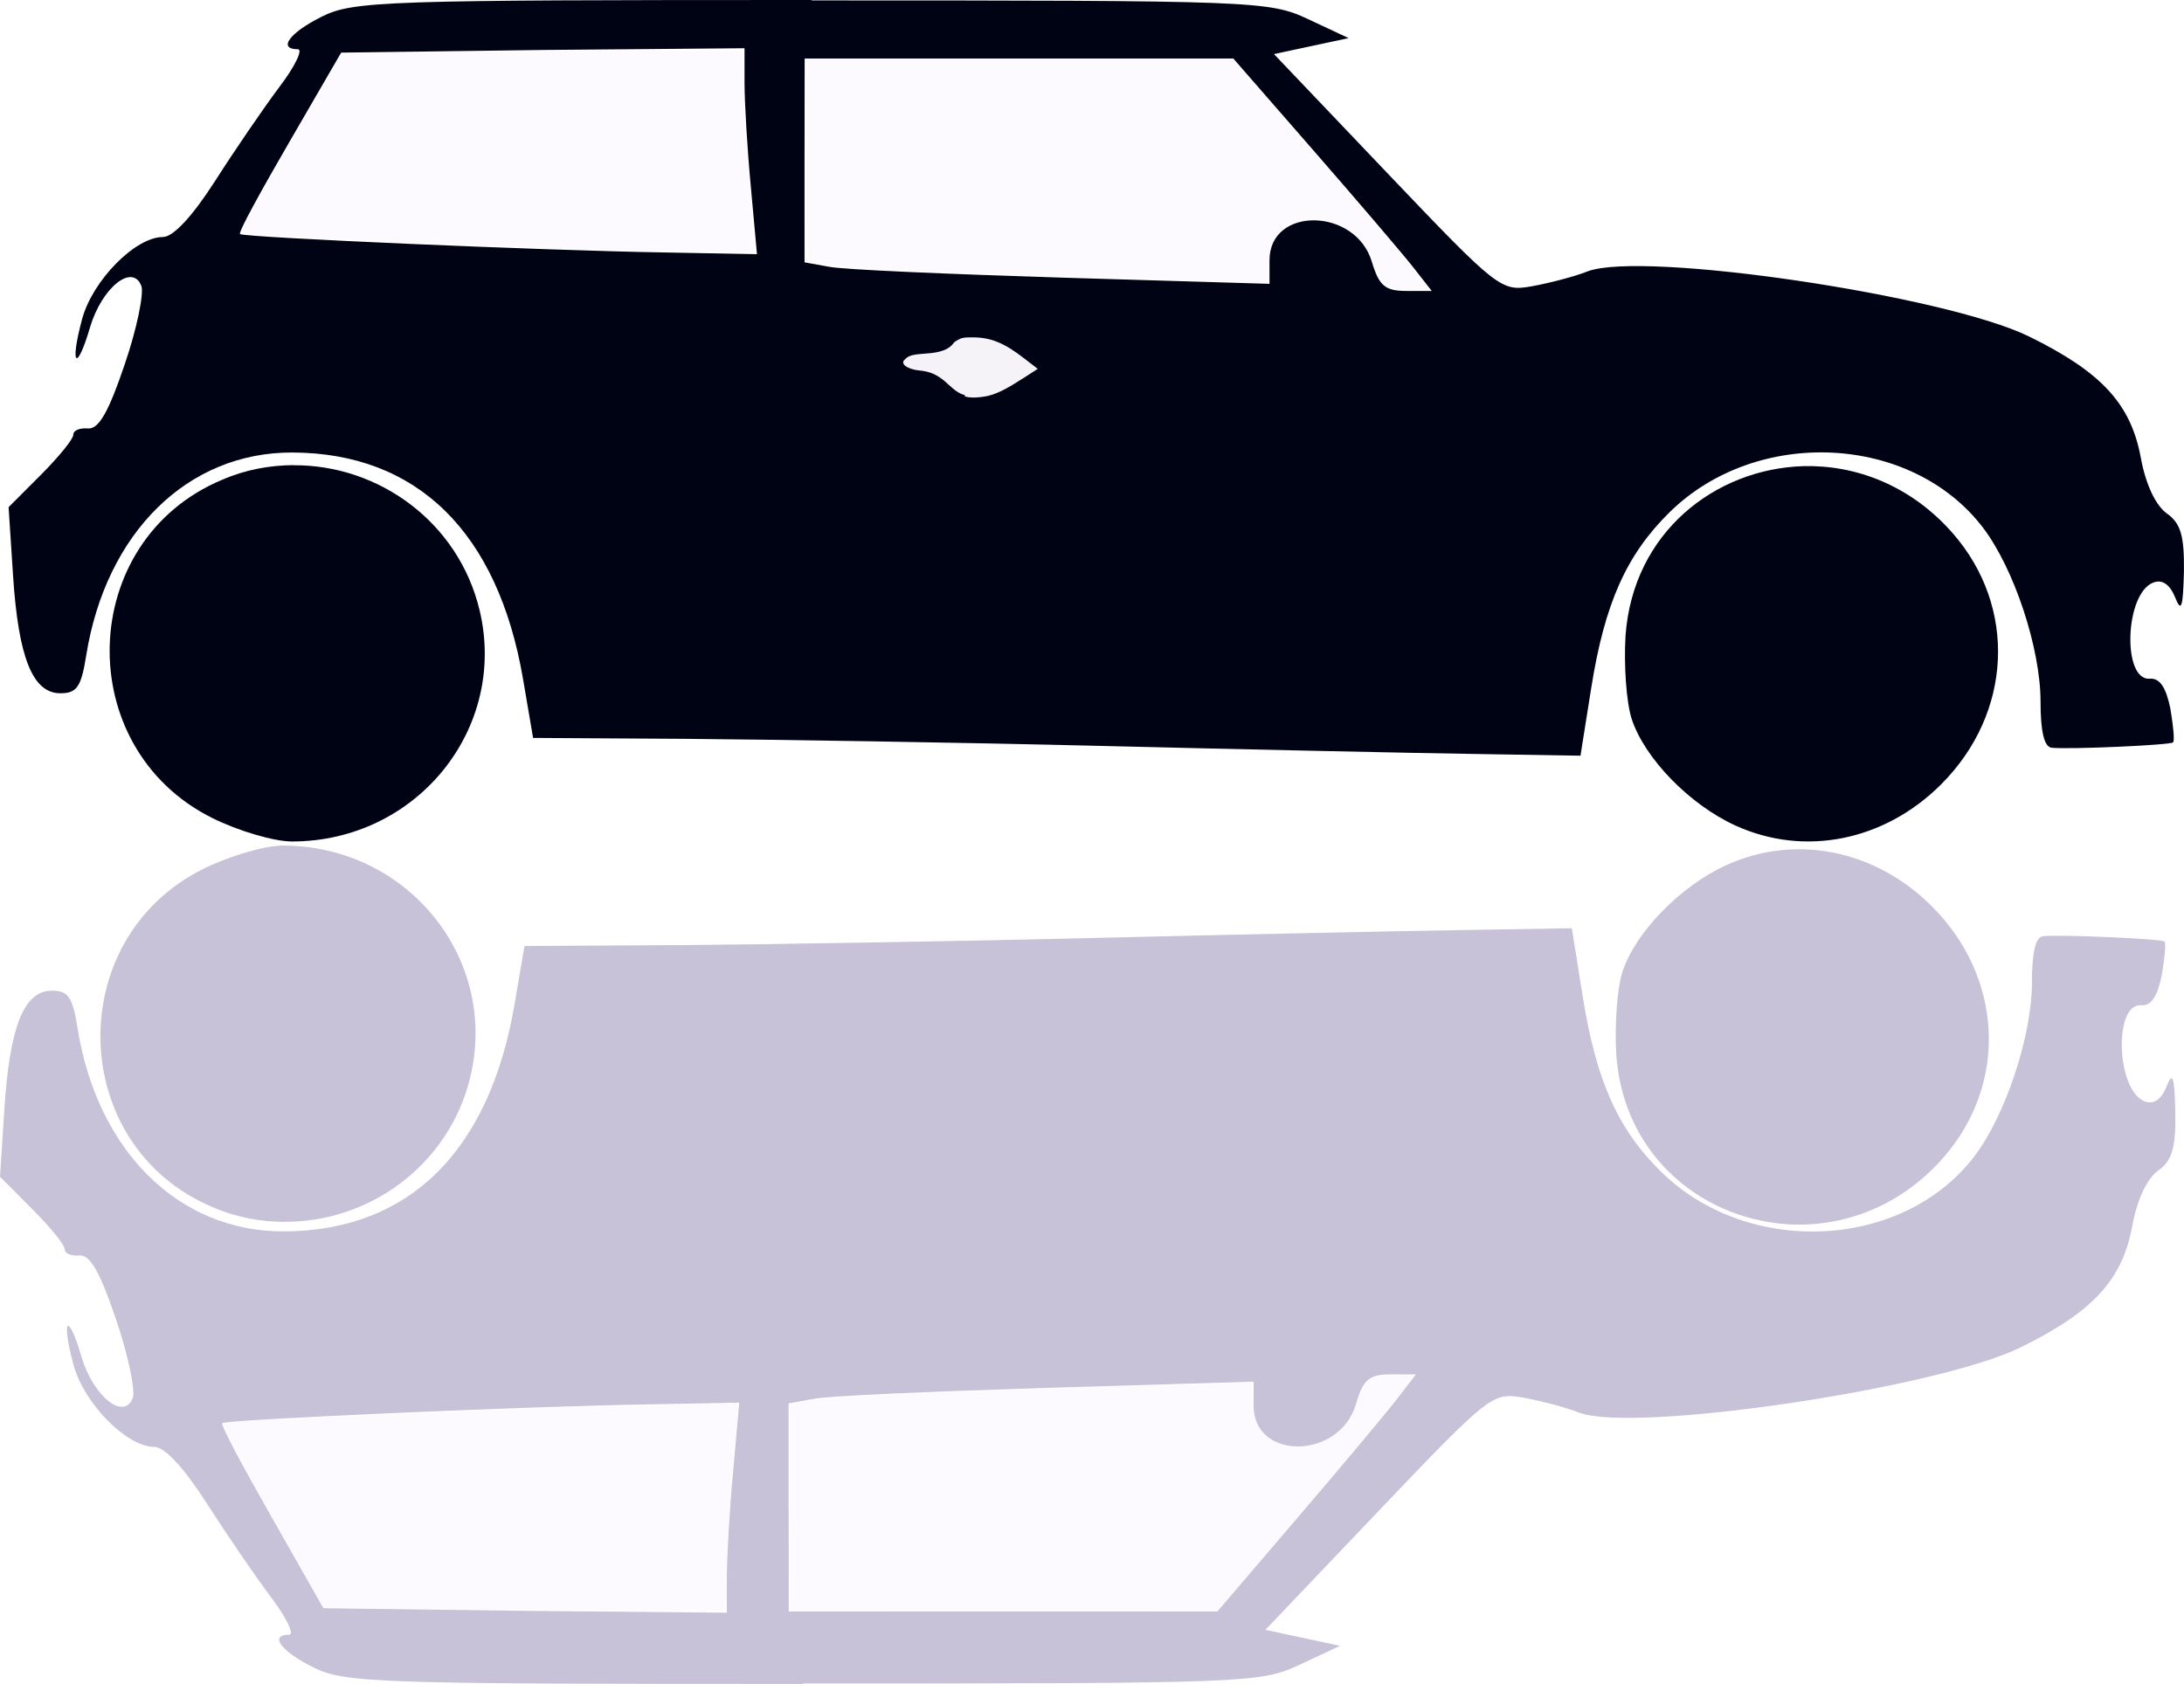
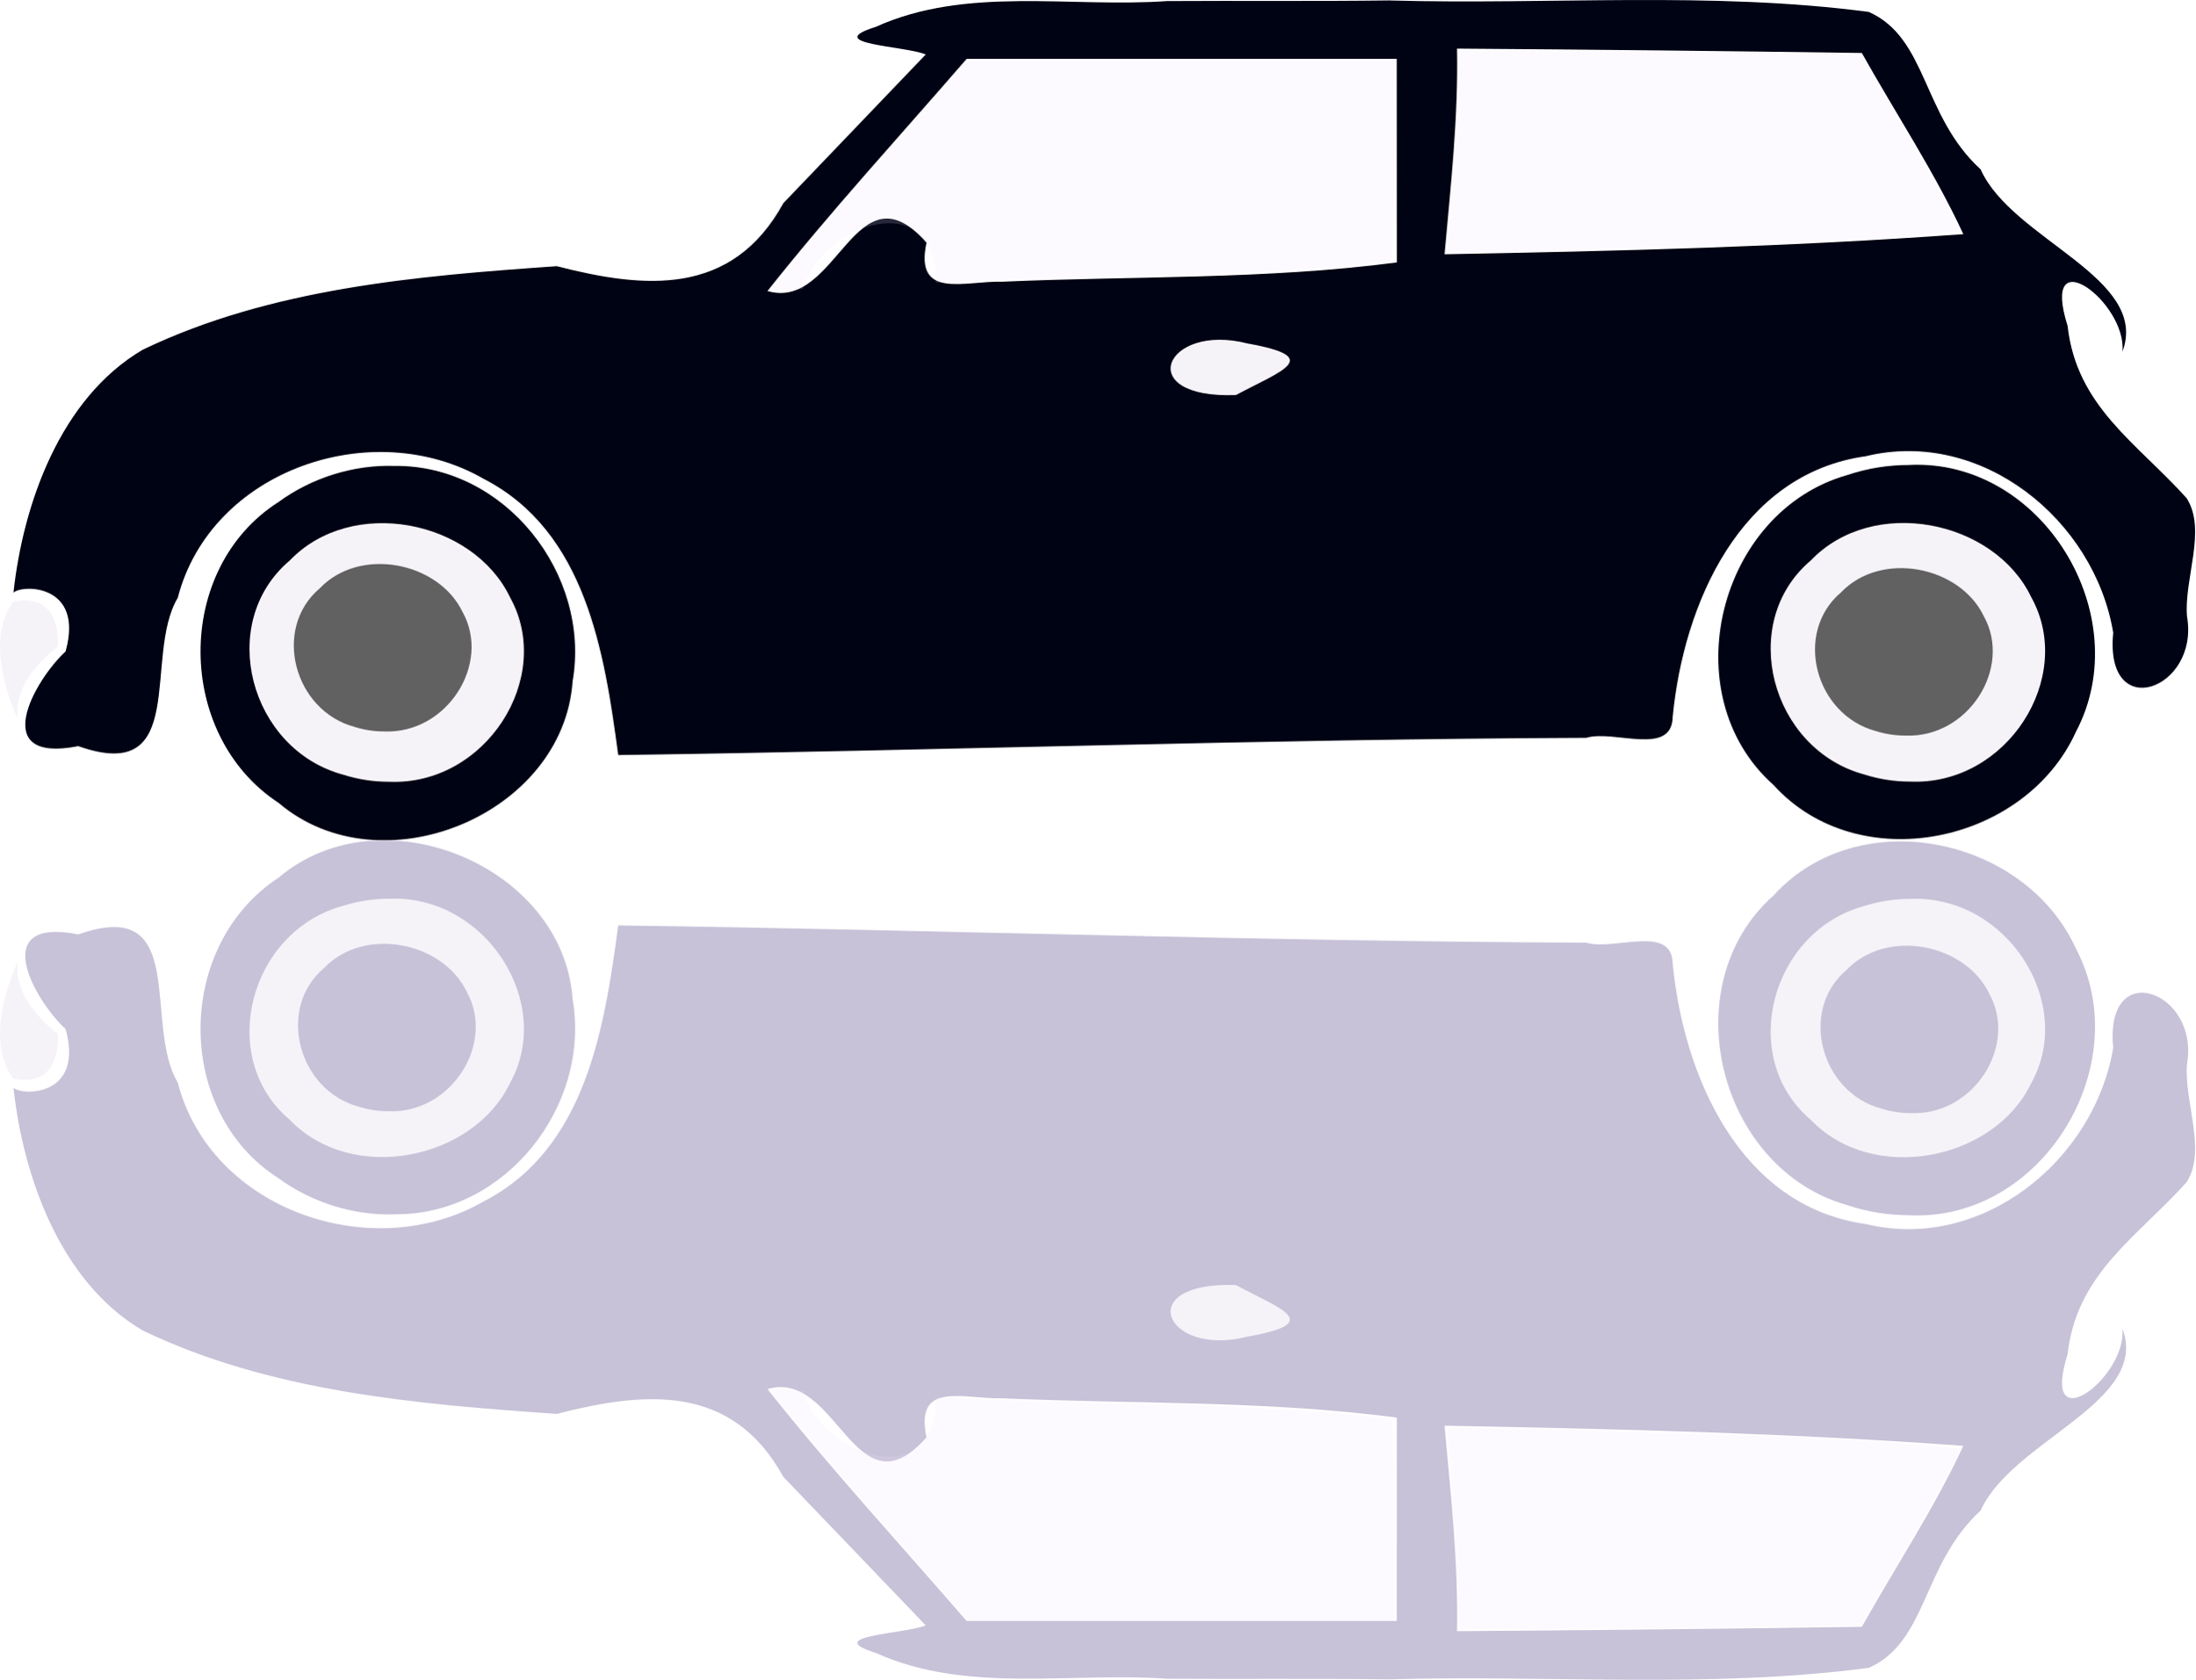
- <svg xmlns="http://www.w3.org/2000/svg" width="36.919mm" height="28.471mm" viewBox="0 0 36.919 28.471" version="1.1" id="svg3709">
+ <svg xmlns="http://www.w3.org/2000/svg" id="svg3709" version="1.1" viewBox="0 0 37.156 28.443" height="28.443mm" width="37.156mm">
  <defs id="defs3703" />
-   <g id="layer1" transform="translate(107.4145,-11.75285)">
-     <path style="fill:#f6f3f8;stroke-width:1;stroke-linejoin:round;stroke-dasharray:1, 1" d="m -91.403,33.037 c -0.105,0.03 -0.164,0.075 -0.278,0.182 -0.17,0.164 -0.298,0.225 -0.503,0.245 -0.12,0.012 -0.23,0.06 -0.254,0.105 -0.015,0.045 -0.015,0.045 0.03,0.09 0.06,0.06 0.135,0.075 0.349,0.09 0.254,0.015 0.386,0.075 0.458,0.171 0.015,0.03 0.075,0.06 0.105,0.075 0.06,0.03 0.105,0.03 0.23,0.03 0.296,-0.001 0.526,-0.09 0.873,-0.37 l 0.221,-0.173 -0.237,-0.156 c -0.287,-0.189 -0.437,-0.266 -0.595,-0.308 -0.135,-0.03 -0.31,-0.045 -0.403,-0.009 z" id="path30691" />
-     <path style="fill:#000314;stroke:none;stroke-width:0.265;stroke-opacity:1" d="m -76.93,19.634 c -1.486,0.045 -2.88,1.116 -3.006,2.866 -0.03,0.49 0.012,1.125 0.105,1.411 0.219,0.666 0.98,1.447 1.752,1.799 1.167,0.533 2.52,0.263 3.479,-0.697 1.205,-1.205 1.286,-3.001 0.192,-4.248 -0.706,-0.804 -1.632,-1.154 -2.524,-1.131 z" id="path8583-57" />
-     <path style="fill:#000314;stroke:none;stroke-width:0.265;stroke-opacity:1" d="m -102.452,19.617 c -0.403,0.003 -0.811,0.075 -1.208,0.248 -2.454,1.025 -2.556,4.527 -0.167,5.718 0.437,0.218 1.044,0.397 1.348,0.397 2.107,0 3.652,-1.907 3.171,-3.913 -0.358,-1.489 -1.706,-2.457 -3.143,-2.448 z" id="path8581-92" />
-     <path transform="matrix(0.2645833,0,0,0.2645833,-107.4145,11.75285)" d="M 51.826 0 C 24.549 0 22.557 0.058 20.551 1.068 C 18.495 2.091 17.723 3.146 19.029 3.146 C 19.37 3.146 18.858 4.236 17.836 5.576 C 16.836 6.911 14.991 9.608 13.736 11.574 C 12.294 13.823 11.067 15.146 10.408 15.146 C 8.642 15.146 5.91 17.924 5.246 20.389 C 4.434 23.404 4.904 23.825 5.756 20.9 C 6.517 18.368 8.465 16.805 9.033 18.275 C 9.204 18.73 8.75 21.014 7.961 23.303 C 6.944 26.318 6.303 27.441 5.621 27.379 C 5.11 27.335 4.684 27.493 4.684 27.777 C 4.684 28.061 3.753 29.196 2.617 30.338 L 0.549 32.41 L 0.834 36.783 C 1.175 42.014 2.082 44.301 3.859 44.301 C 4.904 44.301 5.188 43.903 5.506 41.898 C 6.761 34.035 11.992 28.886 18.691 28.916 C 26.666 28.951 31.81 34.011 33.418 43.396 L 34.059 47.154 L 43.797 47.213 C 49.152 47.257 61.118 47.439 70.387 47.666 C 79.655 47.893 90.329 48.121 94.107 48.178 L 100.977 48.291 L 101.662 43.975 C 102.52 38.568 103.906 35.455 106.66 32.744 C 112.231 27.253 122.126 27.729 126.691 33.715 C 128.685 36.333 130.371 41.427 130.371 44.848 C 130.371 46.727 130.599 47.743 131.088 47.783 C 132.309 47.897 138.646 47.612 138.836 47.441 C 138.95 47.328 138.848 46.379 138.666 45.283 C 138.382 43.915 137.995 43.32 137.342 43.371 C 135.57 43.485 135.762 37.919 137.568 37.23 C 138.142 37.003 138.632 37.343 138.967 38.166 C 139.364 39.177 139.476 38.831 139.533 36.514 C 139.563 34.197 139.308 33.42 138.428 32.801 C 137.724 32.29 137.092 30.96 136.779 29.262 C 136.149 25.82 134.27 23.776 129.637 21.502 C 124.264 18.867 104.949 16.011 101.436 17.34 C 100.578 17.681 98.969 18.094 97.873 18.293 C 95.908 18.634 95.745 18.521 88.635 11.059 L 81.395 3.457 L 83.779 2.945 L 86.164 2.436 L 83.592 1.23 C 81.082 0.055 80.316 0.027 51.889 0.027 L 51.826 0 z M 47.568 3.082 L 47.568 5.291 C 47.568 6.506 47.738 9.465 47.965 11.871 L 48.363 16.244 L 42.424 16.131 C 34.96 16.017 15.546 15.177 15.334 14.955 C 15.22 14.842 16.663 12.218 18.486 9.076 L 21.797 3.363 L 34.713 3.193 L 47.568 3.082 z M 51.41 3.738 L 65.102 3.738 L 78.795 3.738 L 83.918 9.615 C 86.735 12.847 89.591 16.189 90.26 17.041 L 91.475 18.592 L 89.84 18.592 C 88.488 18.592 88.107 18.251 87.652 16.74 C 86.619 13.248 81.109 13.174 81.109 16.627 L 81.109 18.137 L 67.828 17.74 C 60.523 17.513 53.839 17.229 52.975 17.047 L 51.402 16.764 L 51.402 10.24 L 51.41 3.738 z " style="fill:#000314;stroke:none;stroke-width:1;stroke-opacity:1" id="path8516-7" />
-     <path id="path7676-4" d="m -91.103,18.434 c -0.105,-0.03 -0.164,-0.075 -0.278,-0.179 -0.17,-0.161 -0.298,-0.221 -0.503,-0.24 -0.12,-0.012 -0.23,-0.06 -0.254,-0.105 -0.015,-0.045 -0.015,-0.045 0.03,-0.09 0.06,-0.06 0.135,-0.075 0.349,-0.09 0.254,-0.015 0.386,-0.075 0.458,-0.168 0.015,-0.03 0.075,-0.06 0.105,-0.075 0.06,-0.03 0.105,-0.03 0.23,-0.03 0.296,0.001 0.526,0.09 0.873,0.362 l 0.221,0.17 -0.237,0.153 c -0.287,0.185 -0.437,0.261 -0.595,0.302 -0.135,0.03 -0.31,0.045 -0.403,0.009 z" style="fill:#f6f3f8;stroke-width:1;stroke-linejoin:round;stroke-dasharray:1, 1" />
-     <path id="path29911" d="m -77.086,32.457 c -1.486,-0.045 -2.88,-1.116 -3.006,-2.866 -0.03,-0.49 0.012,-1.125 0.105,-1.411 0.219,-0.666 0.98,-1.447 1.752,-1.799 1.167,-0.533 2.52,-0.263 3.479,0.697 1.205,1.205 1.286,3.001 0.192,4.248 -0.706,0.804 -1.632,1.154 -2.524,1.131 z" style="fill:#c7c2d8;fill-opacity:1;stroke:none;stroke-width:0.265;stroke-opacity:1" />
-     <path id="path29913" d="m -102.608,32.412 c -0.403,-0.003 -0.811,-0.075 -1.208,-0.248 -2.454,-1.025 -2.556,-4.527 -0.167,-5.718 0.437,-0.218 1.044,-0.397 1.348,-0.397 2.107,0 3.652,1.907 3.171,3.913 -0.358,1.489 -1.706,2.457 -3.143,2.448 z" style="fill:#c7c2d8;fill-opacity:1;stroke:none;stroke-width:0.265;stroke-opacity:1" />
-     <path transform="matrix(0.2645833,0,0,0.2645833,-107.4145,11.75285)" d="M 100.426 59.316 L 93.559 59.43 C 89.78 59.486 79.106 59.712 69.838 59.939 C 60.569 60.167 48.603 60.351 43.248 60.395 L 33.51 60.451 L 32.867 64.211 C 31.259 73.596 26.117 78.655 18.143 78.689 C 11.443 78.719 6.212 73.572 4.957 65.709 C 4.639 63.704 4.355 63.307 3.311 63.307 C 1.533 63.307 0.624 65.592 0.283 70.822 L 0 75.195 L 2.066 77.268 C 3.202 78.409 4.135 79.546 4.135 79.83 C 4.135 80.114 4.561 80.27 5.072 80.227 C 5.754 80.164 6.394 81.289 7.41 84.305 C 8.2 86.593 8.655 88.876 8.484 89.33 C 7.917 90.801 5.968 89.24 5.207 86.707 C 4.355 83.782 3.885 84.203 4.697 87.219 C 5.362 89.683 8.093 92.459 9.859 92.459 C 10.518 92.459 11.745 93.782 13.188 96.031 C 14.443 97.997 16.288 100.695 17.287 102.029 C 18.309 103.37 18.819 104.461 18.479 104.461 C 17.172 104.461 17.946 105.517 20.002 106.539 C 22.008 107.55 24 107.607 51.277 107.607 L 51.34 107.578 C 79.767 107.578 80.533 107.551 83.043 106.375 L 85.615 105.17 L 83.23 104.66 L 80.846 104.148 L 88.086 96.547 C 95.196 89.085 95.359 88.972 97.324 89.312 C 98.42 89.511 100.027 89.927 100.885 90.268 C 104.398 91.596 123.716 88.739 129.088 86.104 C 133.721 83.83 135.6 81.785 136.23 78.344 C 136.543 76.646 137.173 75.318 137.877 74.807 C 138.757 74.188 139.015 73.409 138.984 71.092 C 138.928 68.775 138.815 68.429 138.418 69.439 C 138.083 70.263 137.593 70.604 137.02 70.377 C 135.214 69.688 135.021 64.123 136.793 64.236 C 137.446 64.287 137.831 63.691 138.115 62.322 C 138.298 61.226 138.401 60.278 138.287 60.164 C 138.097 59.994 131.76 59.711 130.539 59.824 C 130.051 59.864 129.822 60.88 129.822 62.76 C 129.822 66.18 128.136 71.273 126.143 73.891 C 121.577 79.876 111.682 80.353 106.111 74.861 C 103.357 72.15 101.971 69.037 101.113 63.631 L 100.426 59.316 z M 88.824 87.828 L 90.459 87.828 L 89.244 89.406 C 88.576 90.275 85.719 93.687 82.902 96.98 L 77.779 102.973 L 64.086 102.973 L 50.395 102.973 L 50.385 96.332 L 50.385 89.68 L 51.959 89.395 C 52.823 89.201 59.506 88.919 66.811 88.691 L 80.092 88.293 L 80.092 89.832 C 80.092 93.353 85.603 93.279 86.637 89.719 C 87.091 88.168 87.473 87.828 88.824 87.828 z M 47.23 89.633 L 46.832 94.09 C 46.605 96.546 46.436 99.563 46.436 100.801 L 46.436 103.055 L 33.578 102.936 L 20.664 102.766 L 17.354 96.939 C 15.531 93.738 14.087 91.057 14.201 90.943 C 14.414 90.716 33.827 89.86 41.291 89.746 L 47.23 89.633 z " style="fill:#c7c2d8;fill-opacity:1;stroke:none;stroke-width:1;stroke-opacity:1" id="path29915" />
-     <path transform="matrix(0.2645833,0,0,0.2645833,-107.4145,11.75285)" id="path6732" d="m 39.883,15.995 c -9.219,-0.28 -22.824,-0.874 -23.821,-1.04 -0.316,-0.053 -0.575,-0.145 -0.575,-0.206 0,-0.194 1.57,-3.028 4.001,-7.226 l 2.364,-4.081 8.514,-0.117 c 4.682,-0.064 10.437,-0.117 12.788,-0.117 h 4.274 l 0.113,3.138 c 0.062,1.726 0.233,4.411 0.379,5.966 0.146,1.556 0.267,3.047 0.268,3.315 l 0.002,0.486 -3.403,-0.036 c -1.872,-0.02 -4.079,-0.057 -4.906,-0.082 z" style="fill:#f2e2ff;fill-opacity:0.166;stroke-width:0.378;stroke-linecap:round;stroke-linejoin:round" />
-     <path transform="matrix(0.2645833,0,0,0.2645833,-107.4145,11.75285)" id="path6734" d="m 89.203,18.459 c -0.672,-0.122 -1.025,-0.533 -1.442,-1.676 -0.82,-2.25 -3.203,-3.364 -5.228,-2.445 -1.041,0.472 -1.461,1.223 -1.461,2.614 -5.31e-4,0.935 -0.048,1.105 -0.31,1.103 -1.078,-0.005 -17.705,-0.555 -21.346,-0.706 -4.212,-0.175 -7.397,-0.438 -7.718,-0.636 -0.082,-0.05 -0.148,-2.991 -0.148,-6.534 V 3.738 h 13.574 13.574 l 2.646,3.045 c 5.215,6.003 8.449,9.788 9.219,10.787 l 0.783,1.016 -0.85,-0.024 c -0.468,-0.013 -1.049,-0.06 -1.292,-0.105 z" style="fill:#f2e2ff;fill-opacity:0.166;stroke-width:0.378;stroke-linecap:round;stroke-linejoin:round" />
-     <path transform="matrix(0.2645833,0,0,0.2645833,-107.4145,11.75285)" id="path6742" d="M 25.033,102.778 20.702,102.727 18.37,98.62 C 15.754,94.014 14.18,91.077 14.277,90.981 14.465,90.792 33.431,89.987 43.197,89.753 l 3.933,-0.094 -0.005,0.394 c -0.003,0.217 -0.122,1.588 -0.265,3.046 -0.143,1.458 -0.312,4.263 -0.375,6.231 l -0.115,3.58 -8.502,-0.041 c -4.676,-0.022 -10.451,-0.064 -12.833,-0.091 z" style="fill:#f2e2ff;fill-opacity:0.166;stroke-width:0.378;stroke-linecap:round;stroke-linejoin:round" />
-     <path transform="matrix(0.2645833,0,0,0.2645833,-107.4145,11.75285)" id="path6744" d="m 50.489,96.305 v -6.605 l 1.282,-0.198 c 1.837,-0.283 10.406,-0.649 23.839,-1.019 l 4.35,-0.12 0.089,1.244 c 0.107,1.492 0.514,2.17 1.554,2.586 1.468,0.587 3.094,0.184 4.231,-1.05 0.395,-0.428 0.718,-0.865 0.718,-0.971 0,-0.106 0.164,-0.574 0.365,-1.042 0.438,-1.018 0.864,-1.249 2.301,-1.249 0.965,0 1.043,0.028 0.888,0.319 -0.189,0.353 -5.324,6.52 -9.565,11.487 l -2.74,3.209 -13.656,0.006 -13.656,0.006 z" style="fill:#f2e2ff;fill-opacity:0.166;stroke-width:0.378;stroke-linecap:round;stroke-linejoin:round" />
+   <g transform="translate(107.7158,-11.74497)" id="layer1">
+     <path id="path8581-92" style="fill:#000314;stroke:none;stroke-width:0.265;stroke-opacity:1" d="m -75.393,19.617 c 2.253,-0.104 3.853,2.556 2.816,4.519 -0.858,1.894 -3.675,2.493 -5.12,0.9 -1.716,-1.53 -0.93,-4.634 1.251,-5.248 0.338,-0.114 0.697,-0.171 1.053,-0.17 z" />
+     <path id="path8516-7" style="fill:#000314;stroke:none;stroke-width:0.265;stroke-opacity:1" d="m -84.185,11.753 c 2.697,0.076 5.424,-0.16 8.102,0.194 0.998,0.445 0.897,1.753 1.893,2.666 0.531,1.192 2.87,1.83 2.4,3.088 0.08,-0.833 -1.405,-1.945 -0.928,-0.437 0.152,1.365 1.172,1.98 2.012,2.913 0.35,0.539 -0.046,1.372 0.009,2.007 0.216,1.234 -1.402,1.826 -1.249,0.274 -0.319,-1.914 -2.231,-3.465 -4.19,-2.988 -2.129,0.298 -3.082,2.507 -3.266,4.411 -0.011,0.681 -0.994,0.215 -1.463,0.357 -5.464,0.022 -10.925,0.217 -16.387,0.292 -0.233,-1.742 -0.547,-3.788 -2.28,-4.679 -1.876,-1.081 -4.614,-0.154 -5.175,2.016 -0.593,0.993 0.205,3.178 -1.684,2.512 -1.535,0.303 -0.748,-1.112 -0.215,-1.603 0.318,-1.139 -0.721,-1.139 -0.882,-0.997 0.162,-1.488 0.785,-3.287 2.188,-4.113 2.165,-1.04 4.641,-1.25 7.009,-1.414 1.486,0.382 2.964,0.52 3.835,-1.068 0.804,-0.838 1.606,-1.678 2.41,-2.517 -0.359,-0.148 -1.779,-0.174 -0.844,-0.468 1.533,-0.694 3.294,-0.32 4.928,-0.436 1.259,-0.008 2.521,0.006 3.777,-0.011 z m 1.132,0.815 c 0.023,1.165 -0.107,2.324 -0.211,3.482 2.929,-0.054 5.86,-0.126 8.781,-0.341 -0.493,-1.062 -1.146,-2.045 -1.718,-3.067 -2.284,-0.033 -4.567,-0.058 -6.851,-0.074 z m -1.021,0.174 c -2.427,0 -4.854,0 -7.28,0 -1.129,1.305 -2.299,2.577 -3.371,3.93 1.186,0.349 1.484,-2.185 2.692,-0.819 -0.209,0.973 0.65,0.644 1.279,0.662 2.227,-0.099 4.472,-0.035 6.682,-0.327 3.97e-4,-1.149 -2.9e-4,-2.298 -0.002,-3.446 z" />
+     <path id="path7676-4" style="fill:#f6f3f8;stroke-width:1;stroke-linejoin:round;stroke-dasharray:1, 1" d="m -86.796,18.434 c 0.768,-0.411 1.503,-0.639 0.199,-0.873 -1.396,-0.361 -1.969,0.939 -0.199,0.873 z" />
+     <path id="path6732" style="fill:#f2e2ff;fill-opacity:0.166;stroke-width:0.1;stroke-linecap:round;stroke-linejoin:round" d="m -81.01,15.985 c 2.16,-0.105 4.344,-0.081 6.486,-0.33 -0.515,-1.023 -1.124,-1.997 -1.692,-2.992 -2.266,-0.03 -4.533,-0.069 -6.799,-0.062 -0.022,1.141 -0.127,2.277 -0.203,3.414 0.736,-0.008 1.473,-0.013 2.209,-0.031 z" />
+     <path id="path6734" style="fill:#f2e2ff;fill-opacity:0.166;stroke-width:0.1;stroke-linecap:round;stroke-linejoin:round" d="m -94.122,16.637 c 0.321,-1.111 2.267,-1.769 2.244,-0.107 2.574,-0.115 5.166,-0.068 7.727,-0.355 0.069,-1.142 0.029,-2.289 0.039,-3.433 -2.406,0 -4.811,0 -7.217,0 -1.126,1.305 -2.29,2.579 -3.362,3.929 0.19,-0.006 0.381,-0.006 0.569,-0.034 z" />
+     <path id="path8583-57" style="fill:#000314;stroke:none;stroke-width:0.265;stroke-opacity:1" d="m -101.038,19.634 c 1.871,-0.021 3.328,1.835 3.014,3.648 -0.158,2.262 -3.243,3.533 -4.976,2.058 -1.749,-1.145 -1.775,-3.963 -0.002,-5.095 0.563,-0.412 1.274,-0.634 1.965,-0.611 z" />
+     <path d="m -101.135,24.982 c 1.641,0.072 2.807,-1.767 2.052,-3.123 -0.625,-1.309 -2.677,-1.723 -3.73,-0.622 -1.25,1.057 -0.678,3.203 0.912,3.627 0.247,0.079 0.508,0.118 0.767,0.118 z" style="fill:#f6f3f8;fill-opacity:1;stroke:none;stroke-width:0.265;stroke-opacity:1" id="path29913-3" />
+     <path id="path29913-3-8" style="fill:#f6f3f8;fill-opacity:1;stroke:none;stroke-width:0.265;stroke-opacity:1" d="m -75.386,24.979 c 1.641,0.072 2.807,-1.767 2.052,-3.123 -0.625,-1.309 -2.677,-1.723 -3.73,-0.622 -1.25,1.057 -0.678,3.203 0.912,3.627 0.247,0.079 0.508,0.118 0.767,0.118 z" />
+     <path id="path4099" d="m -107.496,21.937 c 0,0 0.795,-0.246 0.76,0.76 0,0 -0.772,0.538 -0.678,1.216 0,0 -0.62,-1.239 -0.082,-1.976 z" style="fill:#f6f3f8;fill-opacity:1;stroke:none;stroke-width:0.265px;stroke-linecap:butt;stroke-linejoin:miter;stroke-opacity:1" />
+     <path d="m -75.393,32.323 c 2.253,0.104 3.853,-2.554 2.816,-4.515 -0.858,-1.892 -3.675,-2.491 -5.12,-0.899 -1.716,1.529 -0.93,4.63 1.251,5.243 0.338,0.114 0.697,0.171 1.053,0.17 z" style="fill:#c7c2d8;fill-opacity:1;stroke:none;stroke-width:0.265;stroke-opacity:1" id="path4118" />
+     <path d="m -84.185,40.18 c 2.697,-0.076 5.424,0.16 8.102,-0.194 0.998,-0.444 0.897,-1.751 1.893,-2.663 0.531,-1.191 2.87,-1.829 2.4,-3.085 0.08,0.832 -1.405,1.943 -0.928,0.437 0.152,-1.364 1.172,-1.978 2.012,-2.91 0.35,-0.538 -0.046,-1.37 0.009,-2.005 0.216,-1.233 -1.402,-1.824 -1.249,-0.274 -0.319,1.912 -2.231,3.462 -4.19,2.985 -2.129,-0.298 -3.082,-2.504 -3.266,-4.407 -0.011,-0.68 -0.994,-0.215 -1.463,-0.357 -5.464,-0.022 -10.925,-0.217 -16.387,-0.292 -0.233,1.741 -0.547,3.784 -2.28,4.675 -1.876,1.08 -4.614,0.154 -5.175,-2.014 -0.593,-0.992 0.205,-3.175 -1.684,-2.509 -1.535,-0.303 -0.748,1.111 -0.215,1.602 0.318,1.138 -0.721,1.138 -0.882,0.996 0.162,1.487 0.785,3.284 2.188,4.109 2.165,1.039 4.641,1.249 7.009,1.412 1.486,-0.382 2.964,-0.52 3.835,1.067 0.804,0.837 1.606,1.676 2.41,2.514 -0.359,0.148 -1.779,0.173 -0.844,0.467 1.533,0.693 3.294,0.32 4.928,0.436 1.259,0.008 2.521,-0.006 3.777,0.011 z m 1.132,-0.815 c 0.023,-1.164 -0.107,-2.322 -0.211,-3.479 2.929,0.054 5.86,0.126 8.781,0.341 -0.493,1.061 -1.146,2.043 -1.718,3.064 -2.284,0.033 -4.567,0.058 -6.851,0.074 z m -1.021,-0.173 c -2.427,0 -4.854,0 -7.28,0 -1.129,-1.304 -2.299,-2.574 -3.371,-3.926 1.186,-0.349 1.484,2.183 2.692,0.818 -0.209,-0.972 0.65,-0.643 1.279,-0.662 2.227,0.099 4.472,0.035 6.682,0.327 3.97e-4,1.148 -2.9e-4,2.295 -0.002,3.443 z" style="fill:#c7c2d8;fill-opacity:1;stroke:none;stroke-width:0.265;stroke-opacity:1" id="path4120" />
+     <path d="m -86.796,33.505 c 0.768,0.411 1.503,0.639 0.199,0.872 -1.396,0.361 -1.969,-0.938 -0.199,-0.872 z" style="fill:#f6f3f8;stroke-width:1;stroke-linejoin:round;stroke-dasharray:1, 1" id="path4122" />
+     <path d="m -81.01,35.952 c 2.16,0.105 4.344,0.081 6.486,0.329 -0.515,1.022 -1.124,1.995 -1.692,2.989 -2.266,0.03 -4.533,0.068 -6.799,0.062 -0.022,-1.14 -0.127,-2.275 -0.203,-3.411 0.736,0.008 1.473,0.013 2.209,0.031 z" style="fill:#f2e2ff;fill-opacity:0.166;stroke-width:0.1;stroke-linecap:round;stroke-linejoin:round" id="path4124" />
+     <path d="m -94.122,35.301 c 0.321,1.11 2.267,1.768 2.244,0.107 2.574,0.115 5.166,0.068 7.727,0.355 0.069,1.141 0.029,2.287 0.039,3.43 -2.406,0 -4.811,0 -7.217,0 -1.126,-1.304 -2.29,-2.577 -3.362,-3.925 0.19,0.006 0.381,0.006 0.569,0.034 z" style="fill:#f2e2ff;fill-opacity:0.166;stroke-width:0.1;stroke-linecap:round;stroke-linejoin:round" id="path4126" />
+     <path d="m -101.038,32.306 c 1.871,0.021 3.328,-1.833 3.014,-3.644 -0.158,-2.259 -3.243,-3.529 -4.976,-2.056 -1.749,1.144 -1.775,3.959 -0.002,5.09 0.563,0.412 1.274,0.634 1.965,0.611 z" style="fill:#c7c2d8;fill-opacity:1;stroke:none;stroke-width:0.265;stroke-opacity:1" id="path4128" />
+     <path id="path4130" style="fill:#f6f3f8;fill-opacity:1;stroke:none;stroke-width:0.265;stroke-opacity:1" d="m -101.135,26.963 c 1.641,-0.072 2.807,1.765 2.052,3.12 -0.625,1.307 -2.677,1.721 -3.73,0.621 -1.25,-1.056 -0.678,-3.199 0.912,-3.623 0.247,-0.079 0.508,-0.118 0.767,-0.118 z" />
+     <path d="m -75.386,26.966 c 1.641,-0.072 2.807,1.765 2.052,3.12 -0.625,1.307 -2.677,1.721 -3.73,0.621 -1.25,-1.056 -0.678,-3.199 0.912,-3.623 0.247,-0.079 0.508,-0.118 0.767,-0.118 z" style="fill:#f6f3f8;fill-opacity:1;stroke:none;stroke-width:0.265;stroke-opacity:1" id="path4132" />
+     <path style="fill:#f6f3f8;fill-opacity:1;stroke:none;stroke-width:0.265px;stroke-linecap:butt;stroke-linejoin:miter;stroke-opacity:1" d="m -107.496,30.005 c 0,0 0.795,0.245 0.76,-0.759 0,0 -0.772,-0.537 -0.678,-1.215 0,0 -0.62,1.238 -0.082,1.974 z" id="path4134" />
+     <path id="path29913-3-7" style="fill:#616161;fill-opacity:1;stroke:none;stroke-width:0.265;stroke-opacity:1" d="m -101.215,24.13 c 1.063,0.046 1.818,-1.144 1.329,-2.022 -0.405,-0.847 -1.734,-1.116 -2.416,-0.403 -0.81,0.685 -0.439,2.074 0.59,2.349 0.16,0.051 0.329,0.076 0.497,0.076 z" />
+     <path d="m -75.466,24.2 c 1.063,0.046 1.818,-1.144 1.329,-2.022 -0.405,-0.847 -1.734,-1.116 -2.416,-0.403 -0.81,0.685 -0.439,2.074 0.59,2.349 0.16,0.051 0.329,0.076 0.497,0.076 z" style="fill:#616161;fill-opacity:1;stroke:none;stroke-width:0.265;stroke-opacity:1" id="path29913-3-7-3" />
+     <path d="m -101.144,30.561 c 1.063,0.046 1.818,-1.144 1.329,-2.022 -0.405,-0.847 -1.734,-1.116 -2.416,-0.403 -0.81,0.685 -0.439,2.074 0.59,2.349 0.16,0.051 0.329,0.076 0.497,0.076 z" style="fill:#c7c2d8;fill-opacity:1;stroke:none;stroke-width:0.265;stroke-opacity:1" id="path29913-3-7-2" />
+     <path id="path29913-3-7-2-3" style="fill:#c7c2d8;fill-opacity:1;stroke:none;stroke-width:0.265;stroke-opacity:1" d="m -75.373,30.593 c 1.063,0.046 1.818,-1.144 1.329,-2.022 -0.405,-0.847 -1.734,-1.116 -2.416,-0.403 -0.81,0.685 -0.439,2.074 0.59,2.349 0.16,0.051 0.329,0.076 0.497,0.076 z" />
  </g>
</svg>
